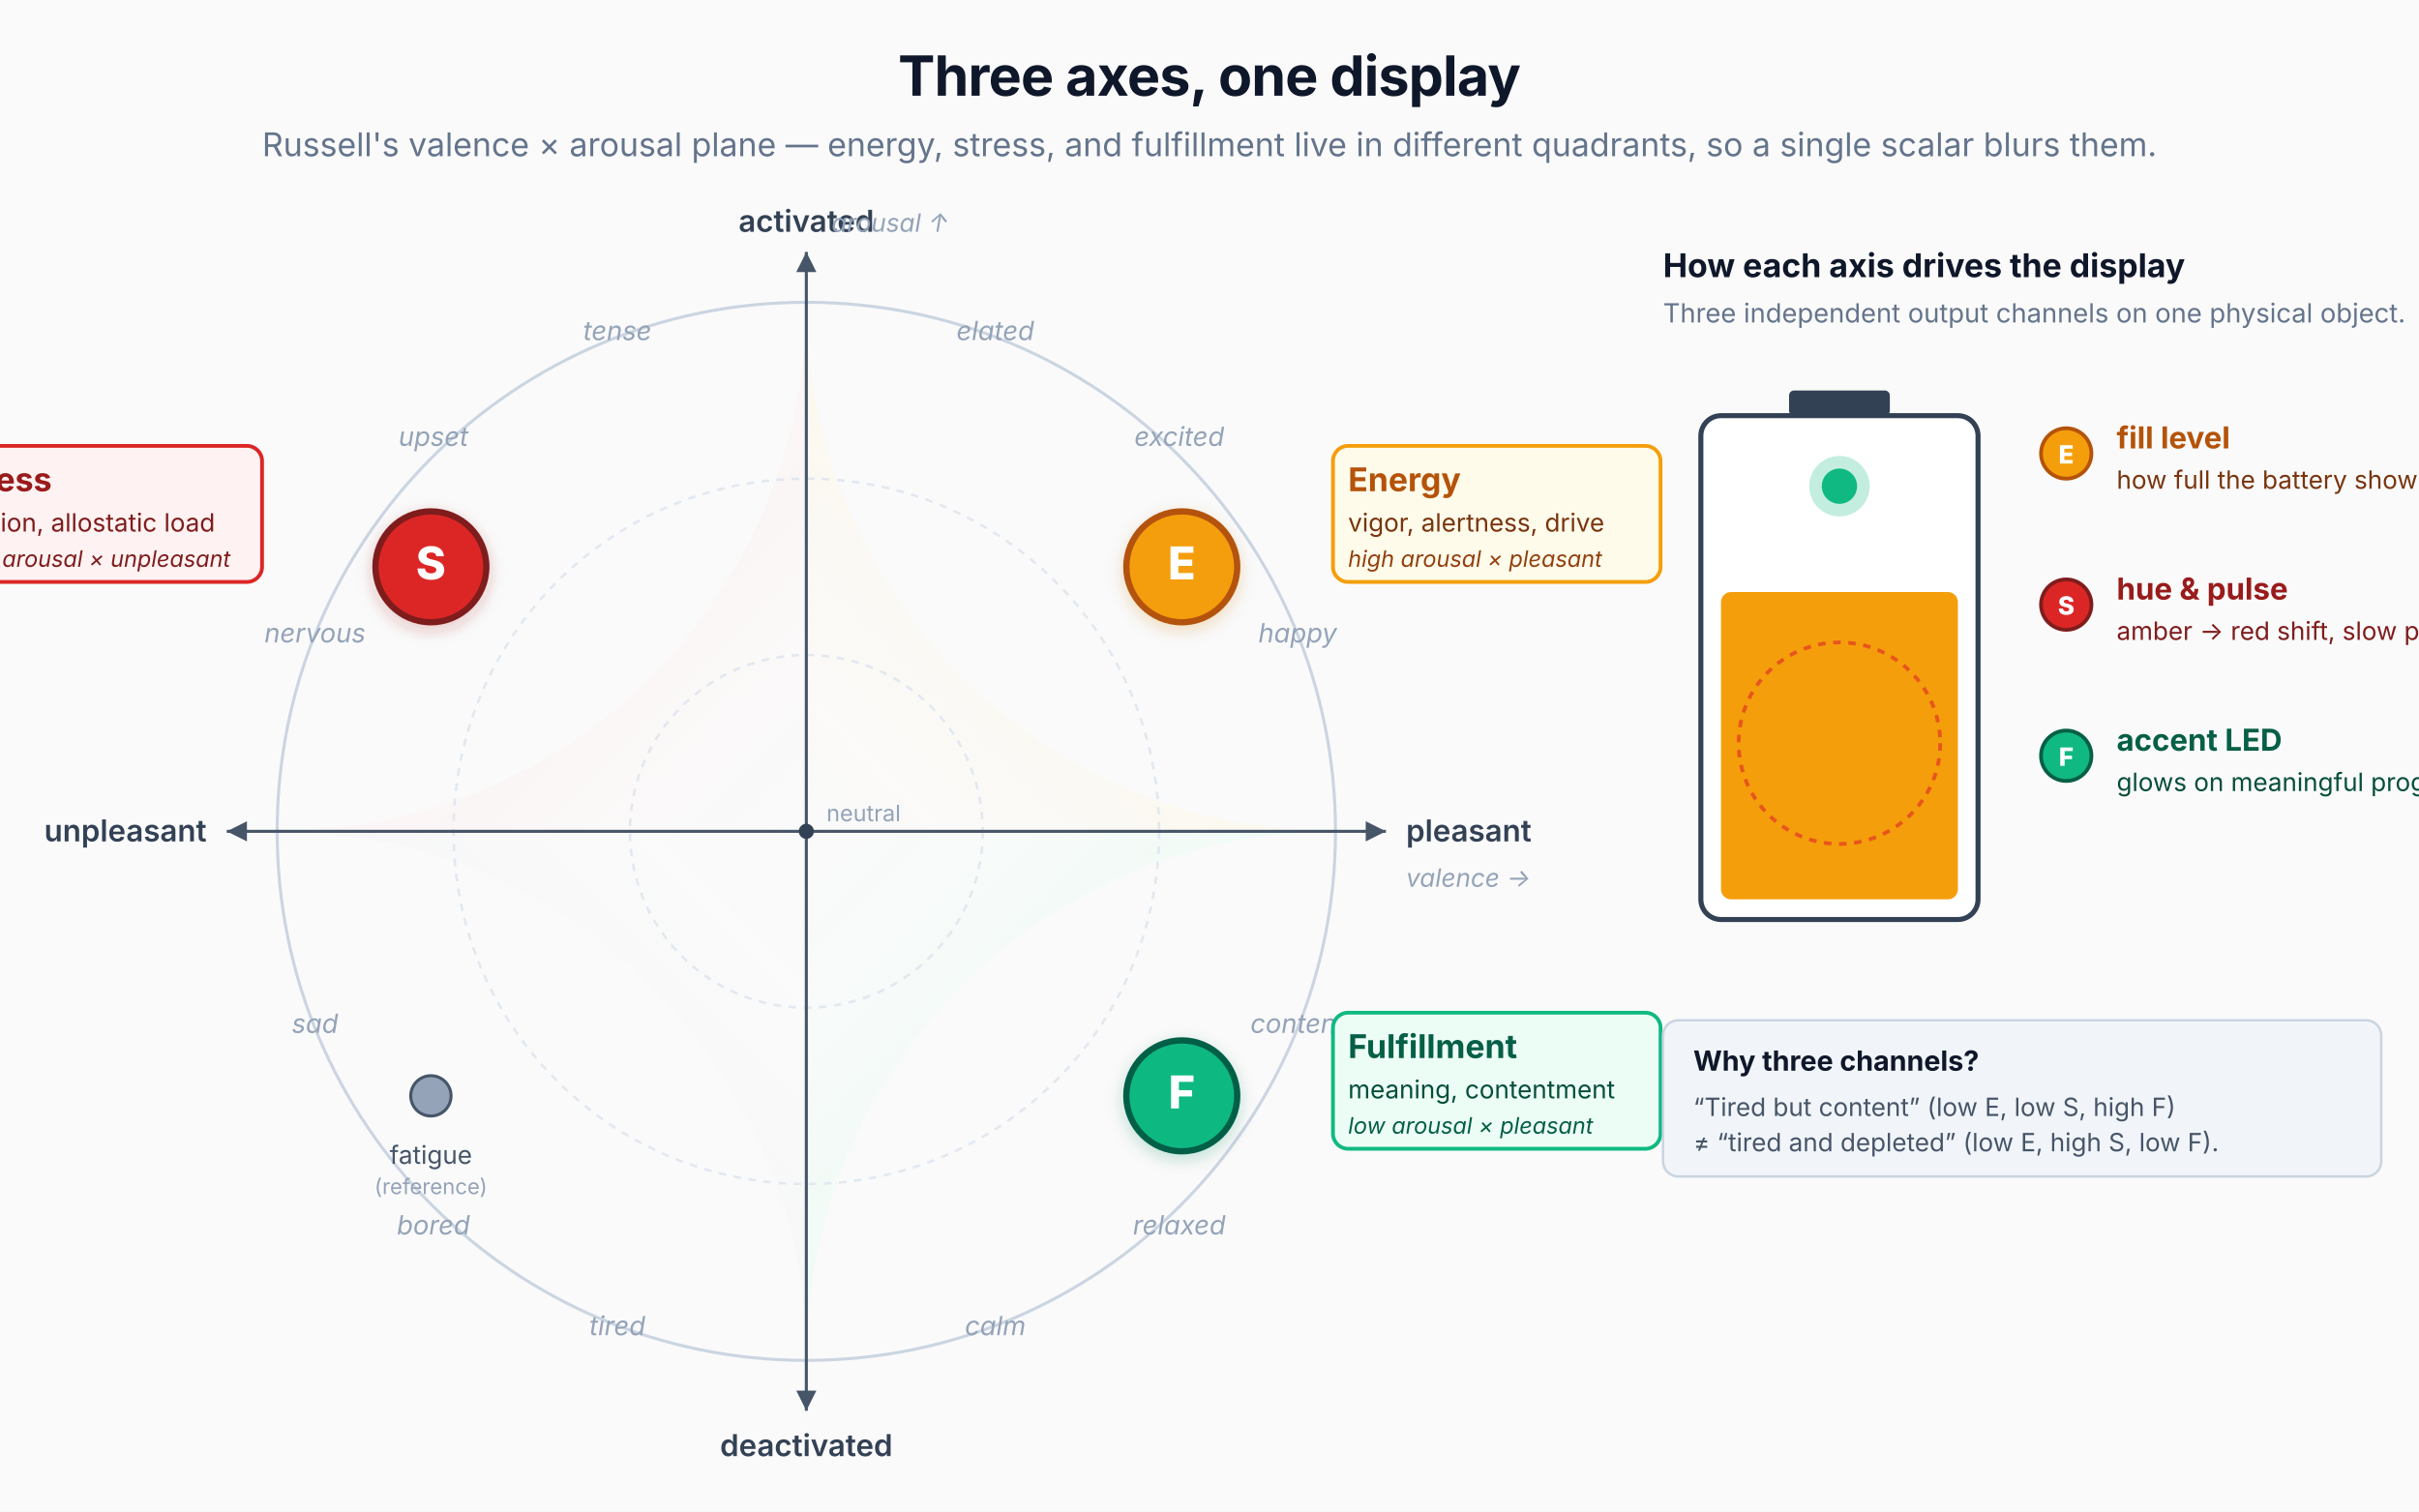
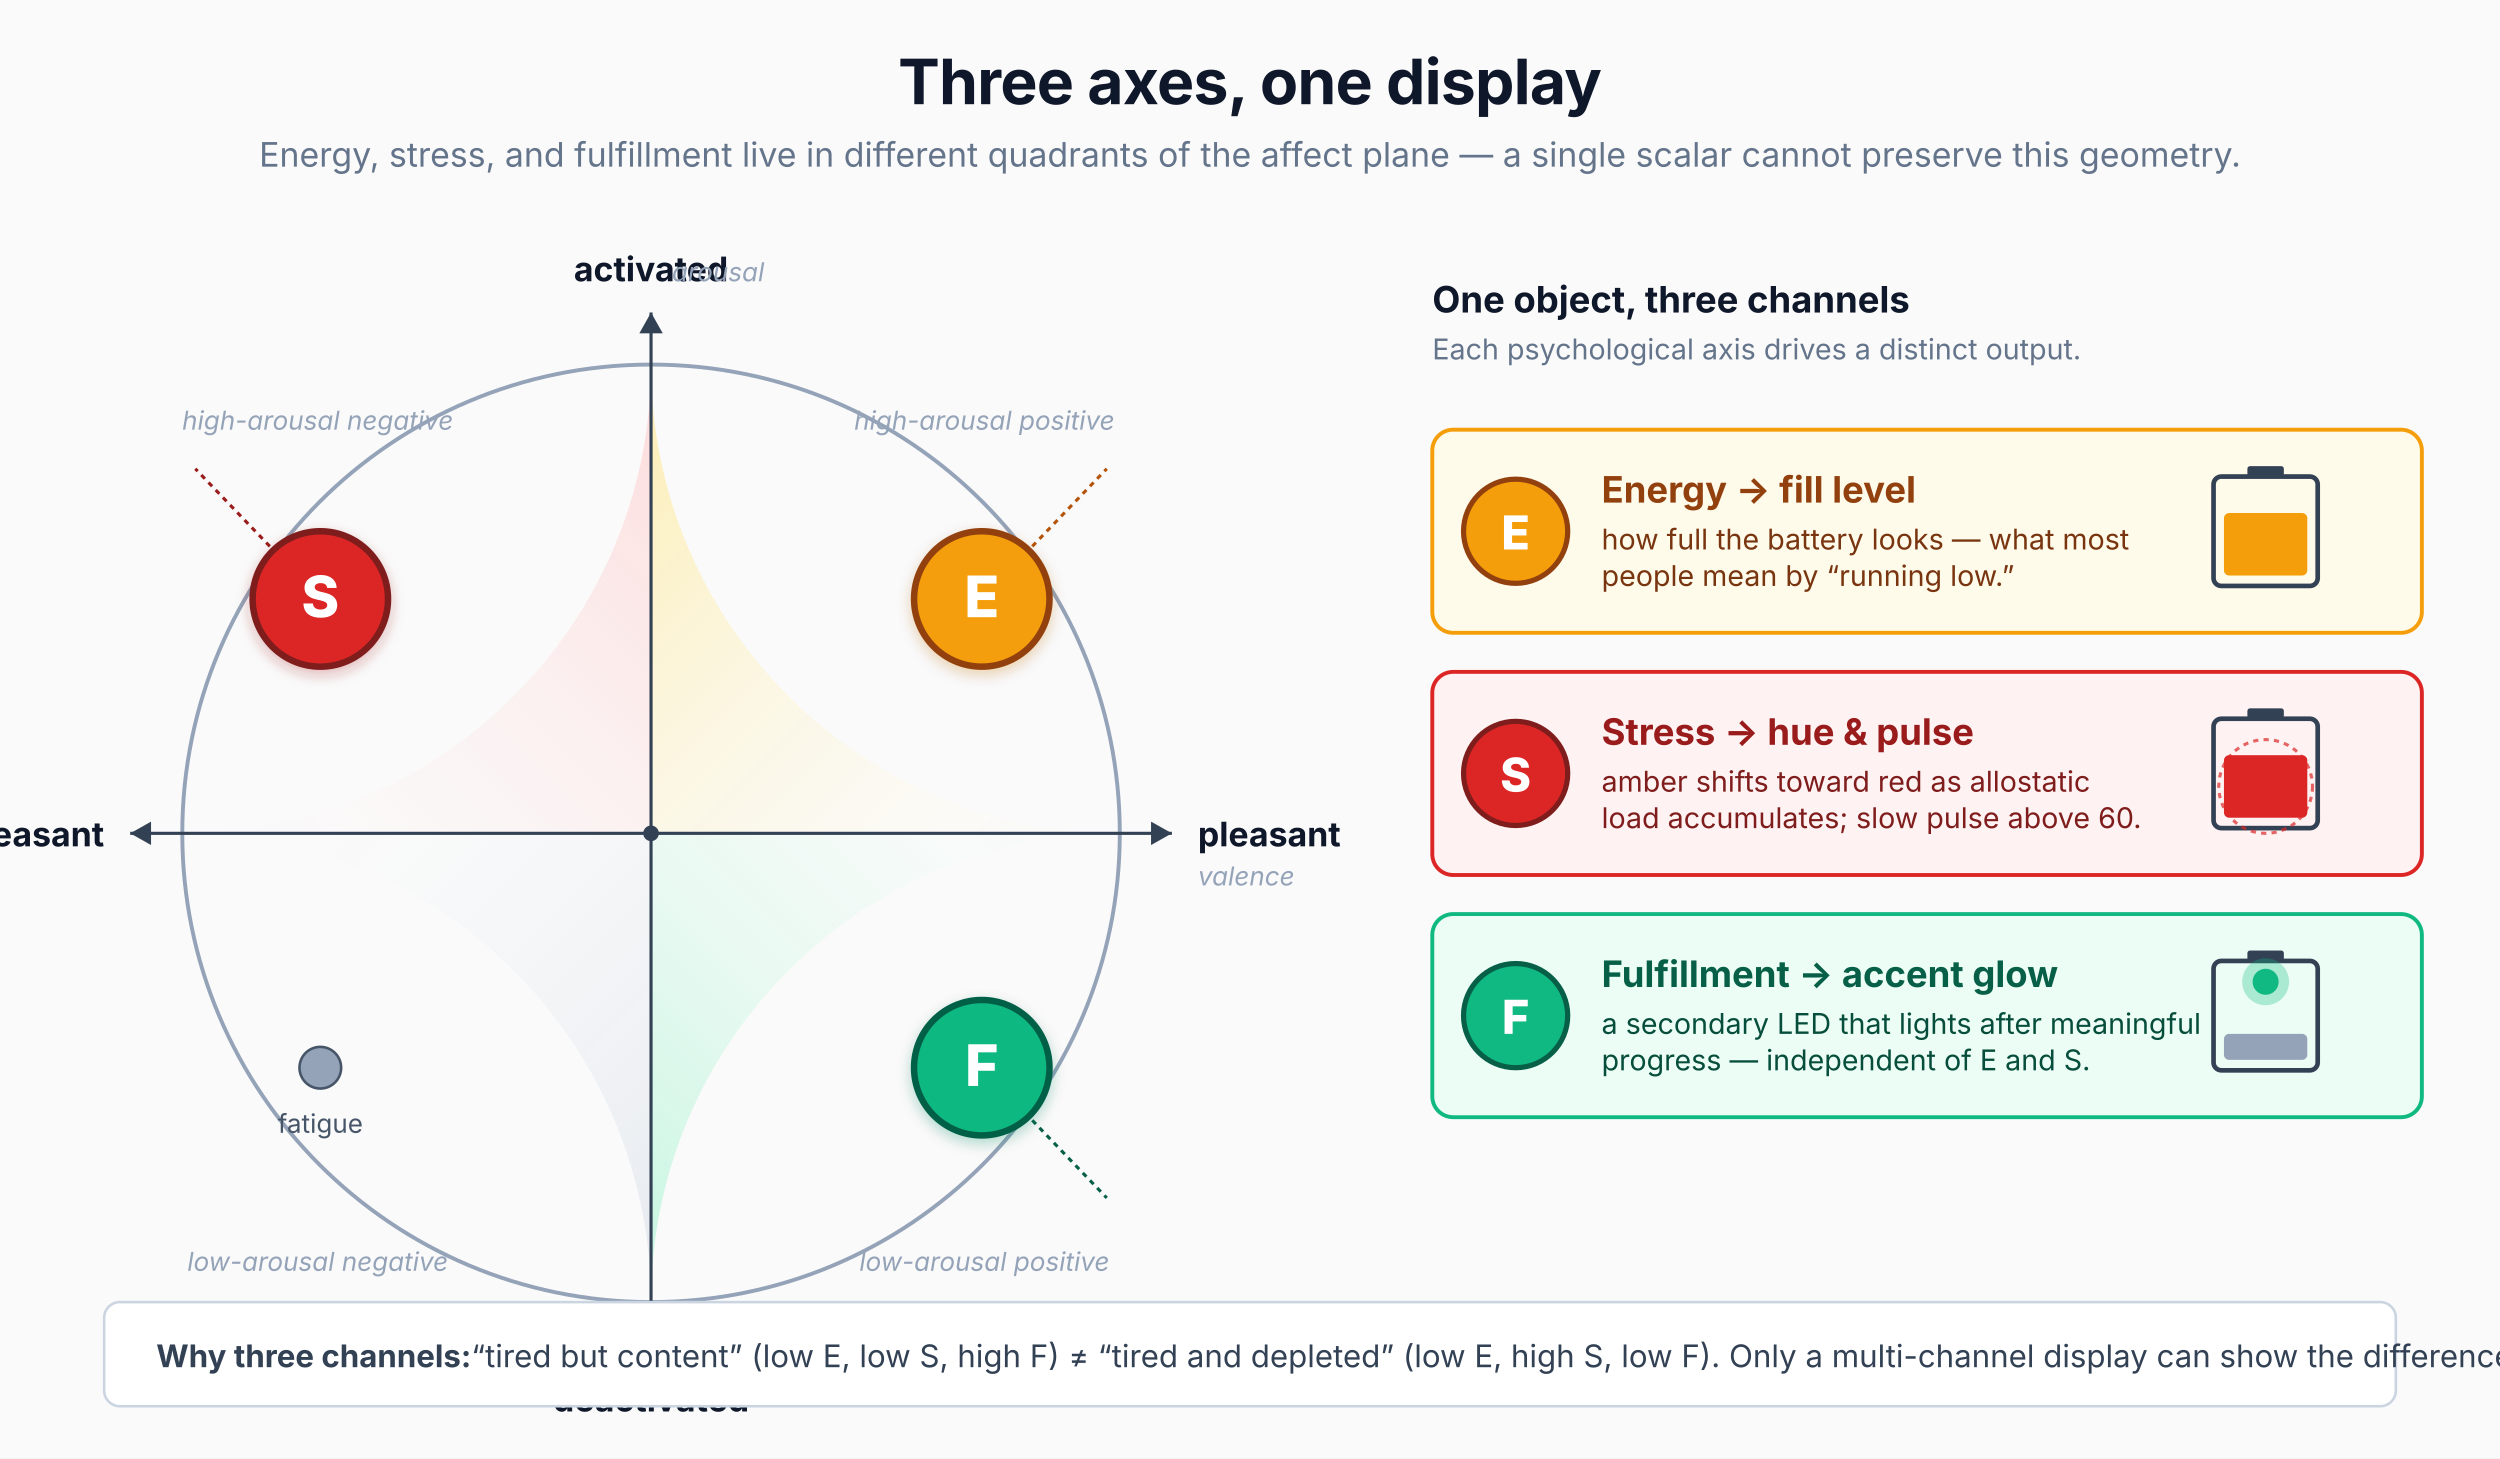
- <svg xmlns="http://www.w3.org/2000/svg" viewBox="0 0 960 600" font-family="system-ui, -apple-system, 'Segoe UI', sans-serif">
+ <svg xmlns="http://www.w3.org/2000/svg" viewBox="0 0 960 560" font-family="system-ui, -apple-system, 'Segoe UI', sans-serif">
  <defs>
-     <radialGradient id="ringBg" cx="50%" cy="50%" r="50%">
-       <stop offset="0%" stop-color="#ffffff" />
-       <stop offset="70%" stop-color="#f8fafc" />
-       <stop offset="100%" stop-color="#e2e8f0" />
-     </radialGradient>
-     <linearGradient id="quadEnergy" x1="0" y1="1" x2="1" y2="0">
-       <stop offset="0" stop-color="#fff7ed" stop-opacity="0" />
-       <stop offset="1" stop-color="#fef3c7" stop-opacity="0.85" />
+     <linearGradient id="bgEnergy" x1="100%" y1="100%" x2="0%" y2="0%">
+       <stop offset="0%" stop-color="#fffbeb" stop-opacity="0" />
+       <stop offset="100%" stop-color="#fde68a" stop-opacity="0.65" />
    </linearGradient>
-     <linearGradient id="quadStress" x1="1" y1="1" x2="0" y2="0">
-       <stop offset="0" stop-color="#fef2f2" stop-opacity="0" />
-       <stop offset="1" stop-color="#fee2e2" stop-opacity="0.85" />
+     <linearGradient id="bgStress" x1="0%" y1="100%" x2="100%" y2="0%">
+       <stop offset="0%" stop-color="#fef2f2" stop-opacity="0" />
+       <stop offset="100%" stop-color="#fecaca" stop-opacity="0.65" />
    </linearGradient>
-     <linearGradient id="quadFulfill" x1="0" y1="0" x2="1" y2="1">
-       <stop offset="0" stop-color="#ecfdf5" stop-opacity="0" />
-       <stop offset="1" stop-color="#d1fae5" stop-opacity="0.85" />
+     <linearGradient id="bgFulfill" x1="100%" y1="0%" x2="0%" y2="100%">
+       <stop offset="0%" stop-color="#ecfdf5" stop-opacity="0" />
+       <stop offset="100%" stop-color="#a7f3d0" stop-opacity="0.65" />
    </linearGradient>
-     <linearGradient id="quadLow" x1="1" y1="0" x2="0" y2="1">
-       <stop offset="0" stop-color="#f8fafc" stop-opacity="0" />
-       <stop offset="1" stop-color="#e5e7eb" stop-opacity="0.7" />
+     <linearGradient id="bgLow" x1="0%" y1="0%" x2="100%" y2="100%">
+       <stop offset="0%" stop-color="#f8fafc" stop-opacity="0" />
+       <stop offset="100%" stop-color="#cbd5e1" stop-opacity="0.45" />
    </linearGradient>
-     <filter id="softShadow" x="-50%" y="-50%" width="200%" height="200%">
-       <feGaussianBlur stdDeviation="3" />
-       <feOffset dx="0" dy="2" result="offsetblur" />
+     <filter id="dropShadow" x="-50%" y="-50%" width="200%" height="200%">
+       <feGaussianBlur stdDeviation="2.5" />
+       <feOffset dx="0" dy="2" result="o" />
      <feComponentTransfer>
-         <feFuncA type="linear" slope="0.25" />
+         <feFuncA type="linear" slope="0.3" />
      </feComponentTransfer>
      <feMerge>
        <feMergeNode />
        <feMergeNode in="SourceGraphic" />
      </feMerge>
    </filter>
  </defs>
-   <rect width="960" height="600" fill="#fafafa" />
-   <text x="480" y="38" text-anchor="middle" font-size="22" font-weight="700" fill="#0f172a" letter-spacing="-0.3">Three axes, one display</text>
-   <text x="480" y="62" text-anchor="middle" font-size="13" fill="#64748b">Russell's valence × arousal plane — energy, stress, and fulfillment live in different quadrants, so a single scalar blurs them.</text>
-   <g transform="translate(320,330)">
-     <path d="M 0 0 L 210 0 A 210 210 0 0 1 0 -210 Z" fill="url(#quadEnergy)" />
-     <path d="M 0 0 L 0 -210 A 210 210 0 0 1 -210 0 Z" fill="url(#quadStress)" />
-     <path d="M 0 0 L -210 0 A 210 210 0 0 1 0 210 Z" fill="url(#quadLow)" />
-     <path d="M 0 0 L 0 210 A 210 210 0 0 1 210 0 Z" fill="url(#quadFulfill)" />
-     <circle cx="0" cy="0" r="210" fill="none" stroke="#cbd5e1" stroke-width="1.2" />
-     <circle cx="0" cy="0" r="140" fill="none" stroke="#e2e8f0" stroke-width="1" stroke-dasharray="3,3" />
-     <circle cx="0" cy="0" r="70" fill="none" stroke="#e2e8f0" stroke-width="1" stroke-dasharray="3,3" />
-     <line x1="-230" y1="0" x2="230" y2="0" stroke="#475569" stroke-width="1.2" />
-     <line x1="0" y1="230" x2="0" y2="-230" stroke="#475569" stroke-width="1.2" />
-     <polygon points="230,0 222,-4 222,4" fill="#475569" />
-     <polygon points="-230,0 -222,-4 -222,4" fill="#475569" />
-     <polygon points="0,-230 -4,-222 4,-222" fill="#475569" />
-     <polygon points="0,230 -4,222 4,222" fill="#475569" />
-     <text x="238" y="4" font-size="12" font-weight="600" fill="#334155">pleasant</text>
-     <text x="-238" y="4" text-anchor="end" font-size="12" font-weight="600" fill="#334155">unpleasant</text>
-     <text x="0" y="-238" text-anchor="middle" font-size="12" font-weight="600" fill="#334155">activated</text>
-     <text x="0" y="248" text-anchor="middle" font-size="12" font-weight="600" fill="#334155">deactivated</text>
-     <text x="238" y="22" font-size="10" fill="#94a3b8" font-style="italic">valence →</text>
-     <text x="10" y="-238" font-size="10" fill="#94a3b8" font-style="italic">arousal ↑</text>
-     <g font-size="10.5" fill="#94a3b8" font-style="italic">
-       <text x="148" y="-153" text-anchor="middle">excited</text>
-       <text x="75" y="-195" text-anchor="middle">elated</text>
-       <text x="-75" y="-195" text-anchor="middle">tense</text>
-       <text x="-148" y="-153" text-anchor="middle">upset</text>
-       <text x="-195" y="-75" text-anchor="middle">nervous</text>
-       <text x="-195" y="80" text-anchor="middle">sad</text>
-       <text x="-148" y="160" text-anchor="middle">bored</text>
-       <text x="-75" y="200" text-anchor="middle">tired</text>
-       <text x="75" y="200" text-anchor="middle">calm</text>
-       <text x="148" y="160" text-anchor="middle">relaxed</text>
-       <text x="195" y="80" text-anchor="middle">content</text>
-       <text x="195" y="-75" text-anchor="middle">happy</text>
+   <rect width="960" height="560" fill="#fafafa" />
+   <text x="480" y="40" text-anchor="middle" font-size="24" font-weight="700" fill="#0f172a" letter-spacing="-0.3">Three axes, one display</text>
+   <text x="480" y="64" text-anchor="middle" font-size="13" fill="#64748b">Energy, stress, and fulfillment live in different quadrants of the affect plane — a single scalar cannot preserve this geometry.</text>
+   <g transform="translate(250,320)">
+     <path d="M 0 0 L 180 0 A 180 180 0 0 1 0 -180 Z" fill="url(#bgEnergy)" />
+     <path d="M 0 0 L 0 -180 A 180 180 0 0 1 -180 0 Z" fill="url(#bgStress)" />
+     <path d="M 0 0 L -180 0 A 180 180 0 0 1 0 180 Z" fill="url(#bgLow)" />
+     <path d="M 0 0 L 0 180 A 180 180 0 0 1 180 0 Z" fill="url(#bgFulfill)" />
+     <circle cx="0" cy="0" r="180" fill="none" stroke="#94a3b8" stroke-width="1.5" />
+     <line x1="-200" y1="0" x2="200" y2="0" stroke="#334155" stroke-width="1.2" />
+     <line x1="0" y1="200" x2="0" y2="-200" stroke="#334155" stroke-width="1.2" />
+     <polygon points="200,0 192,-4.5 192,4.5" fill="#334155" />
+     <polygon points="-200,0 -192,-4.5 -192,4.5" fill="#334155" />
+     <polygon points="0,-200 -4.5,-192 4.5,-192" fill="#334155" />
+     <polygon points="0,200 -4.5,192 4.5,192" fill="#334155" />
+     <text x="210" y="5" font-size="13" font-weight="700" fill="#0f172a">pleasant</text>
+     <text x="-210" y="5" text-anchor="end" font-size="13" font-weight="700" fill="#0f172a">unpleasant</text>
+     <text x="0" y="-212" text-anchor="middle" font-size="13" font-weight="700" fill="#0f172a">activated</text>
+     <text x="0" y="222" text-anchor="middle" font-size="13" font-weight="700" fill="#0f172a">deactivated</text>
+     <text x="210" y="20" font-size="10" fill="#94a3b8" font-style="italic">valence</text>
+     <text x="8" y="-212" font-size="10" fill="#94a3b8" font-style="italic">arousal</text>
+     <text x="128" y="-155" text-anchor="middle" font-size="10" fill="#94a3b8" font-style="italic">high-arousal positive</text>
+     <text x="-128" y="-155" text-anchor="middle" font-size="10" fill="#94a3b8" font-style="italic">high-arousal negative</text>
+     <text x="-128" y="168" text-anchor="middle" font-size="10" fill="#94a3b8" font-style="italic">low-arousal negative</text>
+     <text x="128" y="168" text-anchor="middle" font-size="10" fill="#94a3b8" font-style="italic">low-arousal positive</text>
+     <line x1="127" y1="-90" x2="175" y2="-140" stroke="#b45309" stroke-width="1.2" stroke-dasharray="2,2" />
+     <g filter="url(#dropShadow)">
+       <circle cx="127" cy="-90" r="26" fill="#f59e0b" stroke="#92400e" stroke-width="2.5" />
+       <text x="127" y="-83" text-anchor="middle" font-size="22" font-weight="800" fill="#fff">E</text>
    </g>
-     <g filter="url(#softShadow)">
-       <circle cx="149" cy="-105" r="22" fill="#f59e0b" stroke="#b45309" stroke-width="2.5" />
-       <text x="149" y="-100" text-anchor="middle" font-size="18" font-weight="800" fill="#fff">E</text>
+     <line x1="-127" y1="-90" x2="-175" y2="-140" stroke="#991b1b" stroke-width="1.2" stroke-dasharray="2,2" />
+     <g filter="url(#dropShadow)">
+       <circle cx="-127" cy="-90" r="26" fill="#dc2626" stroke="#7f1d1d" stroke-width="2.5" />
+       <text x="-127" y="-83" text-anchor="middle" font-size="22" font-weight="800" fill="#fff">S</text>
    </g>
-     <g transform="translate(215,-135)">
-       <rect x="-6" y="-18" width="130" height="54" rx="6" fill="#fffbeb" stroke="#f59e0b" stroke-width="1.5" />
-       <text x="0" y="0" font-size="13" font-weight="700" fill="#b45309">Energy</text>
-       <text x="0" y="16" font-size="10" fill="#78350f">vigor, alertness, drive</text>
-       <text x="0" y="30" font-size="9" fill="#92400e" font-style="italic">high arousal × pleasant</text>
+     <line x1="127" y1="90" x2="175" y2="140" stroke="#065f46" stroke-width="1.2" stroke-dasharray="2,2" />
+     <g filter="url(#dropShadow)">
+       <circle cx="127" cy="90" r="26" fill="#10b981" stroke="#065f46" stroke-width="2.5" />
+       <text x="127" y="97" text-anchor="middle" font-size="22" font-weight="800" fill="#fff">F</text>
    </g>
-     <g filter="url(#softShadow)">
-       <circle cx="-149" cy="-105" r="22" fill="#dc2626" stroke="#7f1d1d" stroke-width="2.5" />
-       <text x="-149" y="-100" text-anchor="middle" font-size="18" font-weight="800" fill="#fff">S</text>
+     <circle cx="-127" cy="90" r="8" fill="#94a3b8" stroke="#475569" stroke-width="1" />
+     <text x="-127" y="115" text-anchor="middle" font-size="10" fill="#475569">fatigue</text>
+     <circle cx="0" cy="0" r="3" fill="#334155" />
+   </g>
+   <g transform="translate(550,120)">
+     <text x="0" y="0" font-size="14" font-weight="700" fill="#0f172a">One object, three channels</text>
+     <text x="0" y="18" font-size="11" fill="#64748b">Each psychological axis drives a distinct output.</text>
+     <g transform="translate(0,45)">
+       <rect x="0" y="0" width="380" height="78" rx="8" fill="#fffbeb" stroke="#f59e0b" stroke-width="1.5" />
+       <circle cx="32" cy="39" r="20" fill="#f59e0b" stroke="#92400e" stroke-width="2" />
+       <text x="32" y="46" text-anchor="middle" font-size="18" font-weight="800" fill="#fff">E</text>
+       <text x="65" y="28" font-size="14" font-weight="700" fill="#92400e">Energy → fill level</text>
+       <text x="65" y="46" font-size="11" fill="#78350f">how full the battery looks — what most</text>
+       <text x="65" y="60" font-size="11" fill="#78350f">people mean by “running low.”</text>
+       <g transform="translate(300,18)">
+         <rect x="0" y="0" width="40" height="42" rx="3" fill="none" stroke="#334155" stroke-width="1.8" />
+         <rect x="13" y="-4" width="14" height="4" rx="1" fill="#334155" />
+         <rect x="4" y="14" width="32" height="24" rx="2" fill="#f59e0b" />
+       </g>
    </g>
-     <g transform="translate(-340,-135)">
-       <rect x="-6" y="-18" width="130" height="54" rx="6" fill="#fef2f2" stroke="#dc2626" stroke-width="1.5" />
-       <text x="0" y="0" font-size="13" font-weight="700" fill="#991b1b">Stress</text>
-       <text x="0" y="16" font-size="10" fill="#7f1d1d">tension, allostatic load</text>
-       <text x="0" y="30" font-size="9" fill="#7f1d1d" font-style="italic">high arousal × unpleasant</text>
+     <g transform="translate(0,138)">
+       <rect x="0" y="0" width="380" height="78" rx="8" fill="#fef2f2" stroke="#dc2626" stroke-width="1.5" />
+       <circle cx="32" cy="39" r="20" fill="#dc2626" stroke="#7f1d1d" stroke-width="2" />
+       <text x="32" y="46" text-anchor="middle" font-size="18" font-weight="800" fill="#fff">S</text>
+       <text x="65" y="28" font-size="14" font-weight="700" fill="#991b1b">Stress → hue &amp; pulse</text>
+       <text x="65" y="46" font-size="11" fill="#7f1d1d">amber shifts toward red as allostatic</text>
+       <text x="65" y="60" font-size="11" fill="#7f1d1d">load accumulates; slow pulse above 60.</text>
+       <g transform="translate(300,18)">
+         <rect x="0" y="0" width="40" height="42" rx="3" fill="none" stroke="#334155" stroke-width="1.8" />
+         <rect x="13" y="-4" width="14" height="4" rx="1" fill="#334155" />
+         <rect x="4" y="14" width="32" height="24" rx="2" fill="#dc2626" />
+         <circle cx="20" cy="26" r="18" fill="none" stroke="#dc2626" stroke-width="1.2" stroke-dasharray="2,2" opacity="0.7" />
+       </g>
    </g>
-     <g filter="url(#softShadow)">
-       <circle cx="149" cy="105" r="22" fill="#10b981" stroke="#065f46" stroke-width="2.5" />
-       <text x="149" y="110" text-anchor="middle" font-size="18" font-weight="800" fill="#fff">F</text>
-     </g>
-     <g transform="translate(215,90)">
-       <rect x="-6" y="-18" width="130" height="54" rx="6" fill="#ecfdf5" stroke="#10b981" stroke-width="1.5" />
-       <text x="0" y="0" font-size="13" font-weight="700" fill="#065f46">Fulfillment</text>
-       <text x="0" y="16" font-size="10" fill="#064e3b">meaning, contentment</text>
-       <text x="0" y="30" font-size="9" fill="#065f46" font-style="italic">low arousal × pleasant</text>
-     </g>
-     <circle cx="-149" cy="105" r="8" fill="#94a3b8" stroke="#475569" stroke-width="1.2" />
-     <text x="-149" y="132" text-anchor="middle" font-size="10" fill="#475569">fatigue</text>
-     <text x="-149" y="144" text-anchor="middle" font-size="8.5" fill="#94a3b8">(reference)</text>
-     <circle cx="0" cy="0" r="3" fill="#334155" />
-     <text x="8" y="-4" font-size="9" fill="#94a3b8">neutral</text>
-   </g>
-   <g transform="translate(660,110)">
-     <text x="0" y="0" font-size="13" font-weight="700" fill="#0f172a">How each axis drives the display</text>
-     <text x="0" y="18" font-size="10.5" fill="#64748b">Three independent output channels on one physical object.</text>
-     <g transform="translate(15,55)">
-       <rect x="0" y="0" width="110" height="200" rx="8" fill="#fff" stroke="#334155" stroke-width="2" />
-       <rect x="35" y="-10" width="40" height="10" rx="2" fill="#334155" />
-       <rect x="8" y="70" width="94" height="122" rx="4" fill="#f59e0b" />
-       <circle cx="55" cy="28" r="7" fill="#10b981" />
-       <circle cx="55" cy="28" r="12" fill="#10b981" fill-opacity="0.25" />
-       <circle cx="55" cy="130" r="40" fill="none" stroke="#dc2626" stroke-width="1.5" stroke-dasharray="3,3" opacity="0.6" />
-     </g>
-     <g transform="translate(150,60)">
-       <circle cx="10" cy="10" r="10" fill="#f59e0b" stroke="#b45309" stroke-width="1.5" />
-       <text x="10" y="14" text-anchor="middle" font-size="10" font-weight="800" fill="#fff">E</text>
-       <text x="30" y="8" font-size="12" font-weight="700" fill="#b45309">fill level</text>
-       <text x="30" y="24" font-size="10" fill="#78350f">how full the battery shows</text>
-     </g>
-     <g transform="translate(150,120)">
-       <circle cx="10" cy="10" r="10" fill="#dc2626" stroke="#7f1d1d" stroke-width="1.5" />
-       <text x="10" y="14" text-anchor="middle" font-size="10" font-weight="800" fill="#fff">S</text>
-       <text x="30" y="8" font-size="12" font-weight="700" fill="#991b1b">hue &amp; pulse</text>
-       <text x="30" y="24" font-size="10" fill="#7f1d1d">amber → red shift, slow pulse</text>
-     </g>
-     <g transform="translate(150,180)">
-       <circle cx="10" cy="10" r="10" fill="#10b981" stroke="#065f46" stroke-width="1.5" />
-       <text x="10" y="14" text-anchor="middle" font-size="10" font-weight="800" fill="#fff">F</text>
-       <text x="30" y="8" font-size="12" font-weight="700" fill="#065f46">accent LED</text>
-       <text x="30" y="24" font-size="10" fill="#064e3b">glows on meaningful progress</text>
-     </g>
-     <g transform="translate(0,295)">
-       <rect x="0" y="0" width="285" height="62" rx="6" fill="#f1f5f9" stroke="#cbd5e1" />
-       <text x="12" y="20" font-size="11" font-weight="700" fill="#0f172a">Why three channels?</text>
-       <text x="12" y="38" font-size="10" fill="#475569">“Tired but content” (low E, low S, high F)</text>
-       <text x="12" y="52" font-size="10" fill="#475569">≠ “tired and depleted” (low E, high S, low F).</text>
+     <g transform="translate(0,231)">
+       <rect x="0" y="0" width="380" height="78" rx="8" fill="#ecfdf5" stroke="#10b981" stroke-width="1.5" />
+       <circle cx="32" cy="39" r="20" fill="#10b981" stroke="#065f46" stroke-width="2" />
+       <text x="32" y="46" text-anchor="middle" font-size="18" font-weight="800" fill="#fff">F</text>
+       <text x="65" y="28" font-size="14" font-weight="700" fill="#065f46">Fulfillment → accent glow</text>
+       <text x="65" y="46" font-size="11" fill="#064e3b">a secondary LED that lights after meaningful</text>
+       <text x="65" y="60" font-size="11" fill="#064e3b">progress — independent of E and S.</text>
+       <g transform="translate(300,18)">
+         <rect x="0" y="0" width="40" height="42" rx="3" fill="none" stroke="#334155" stroke-width="1.8" />
+         <rect x="13" y="-4" width="14" height="4" rx="1" fill="#334155" />
+         <rect x="4" y="28" width="32" height="10" rx="2" fill="#94a3b8" />
+         <circle cx="20" cy="8" r="5" fill="#10b981" />
+         <circle cx="20" cy="8" r="9" fill="#10b981" fill-opacity="0.3" />
+       </g>
    </g>
  </g>
+   <g transform="translate(40,500)">
+     <rect x="0" y="0" width="880" height="40" rx="6" fill="#fff" stroke="#cbd5e1" />
+     <text x="20" y="25" font-size="12" fill="#334155">
+       <tspan font-weight="700">Why three channels: </tspan>“tired but content” (low E, low S, high F) ≠ “tired and depleted” (low E, high S, low F). Only a multi-channel display can show the difference.</text>
+   </g>
</svg>
